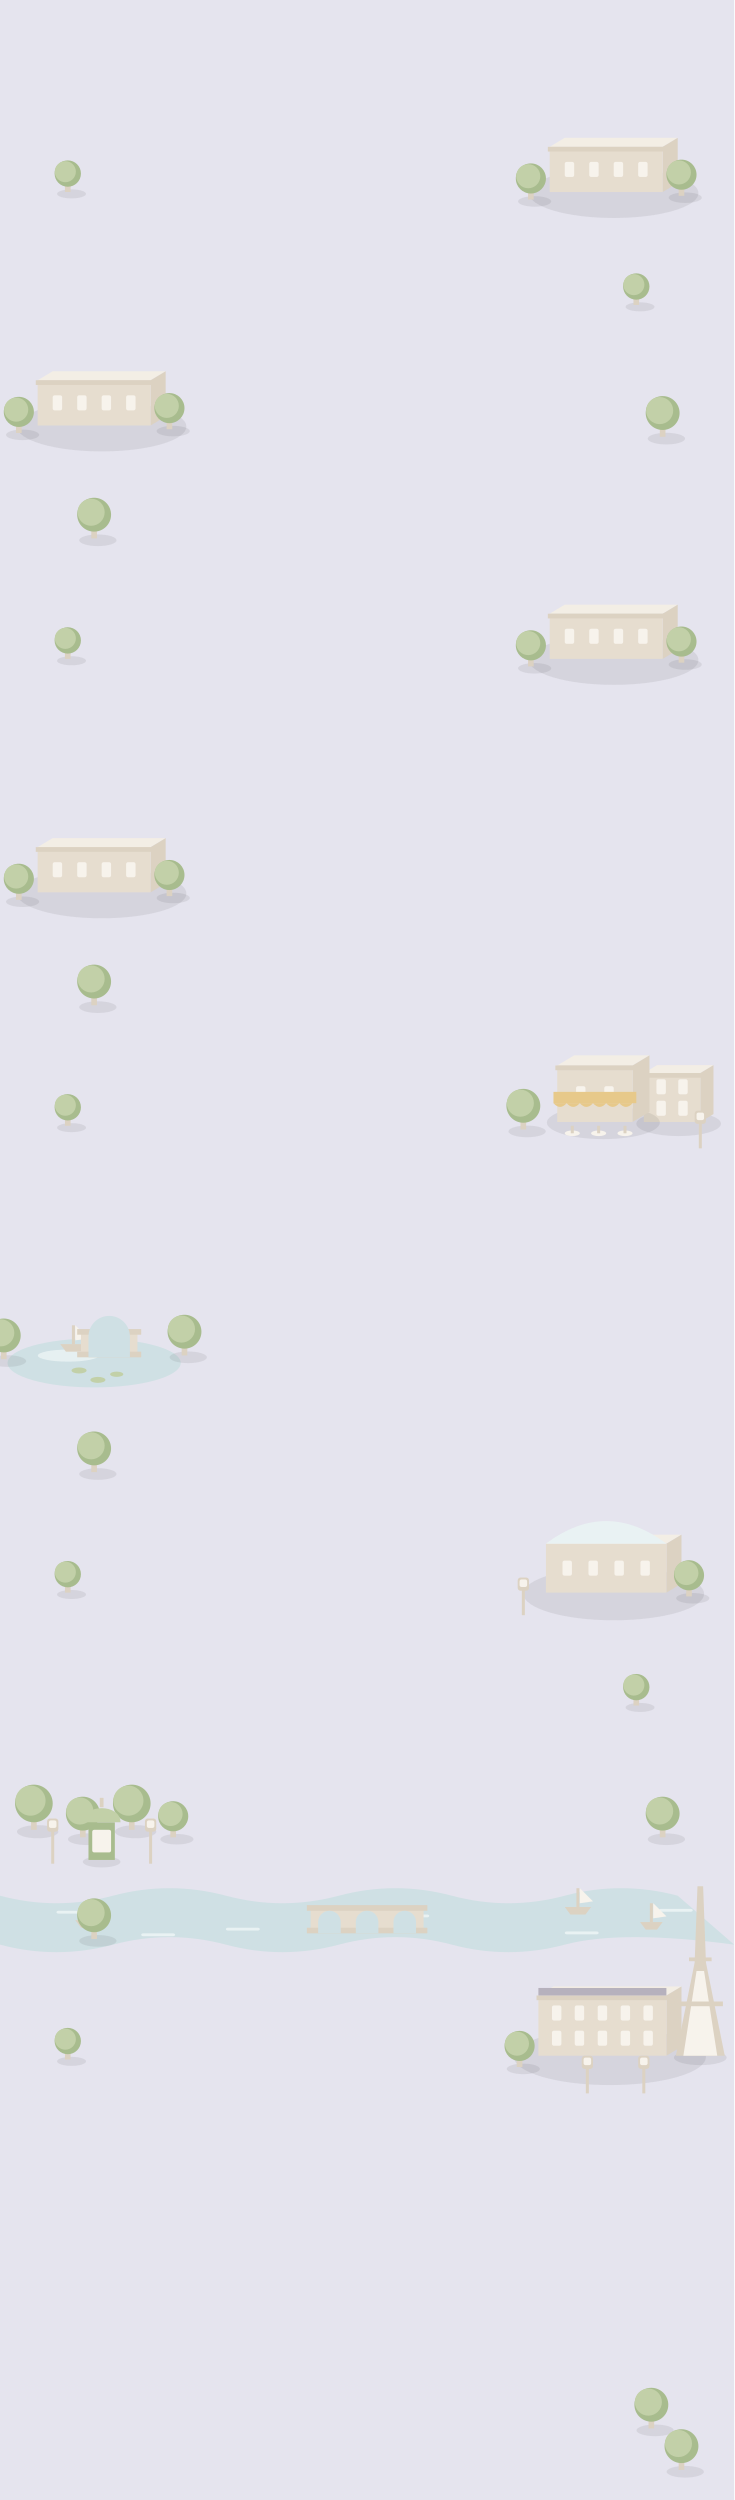
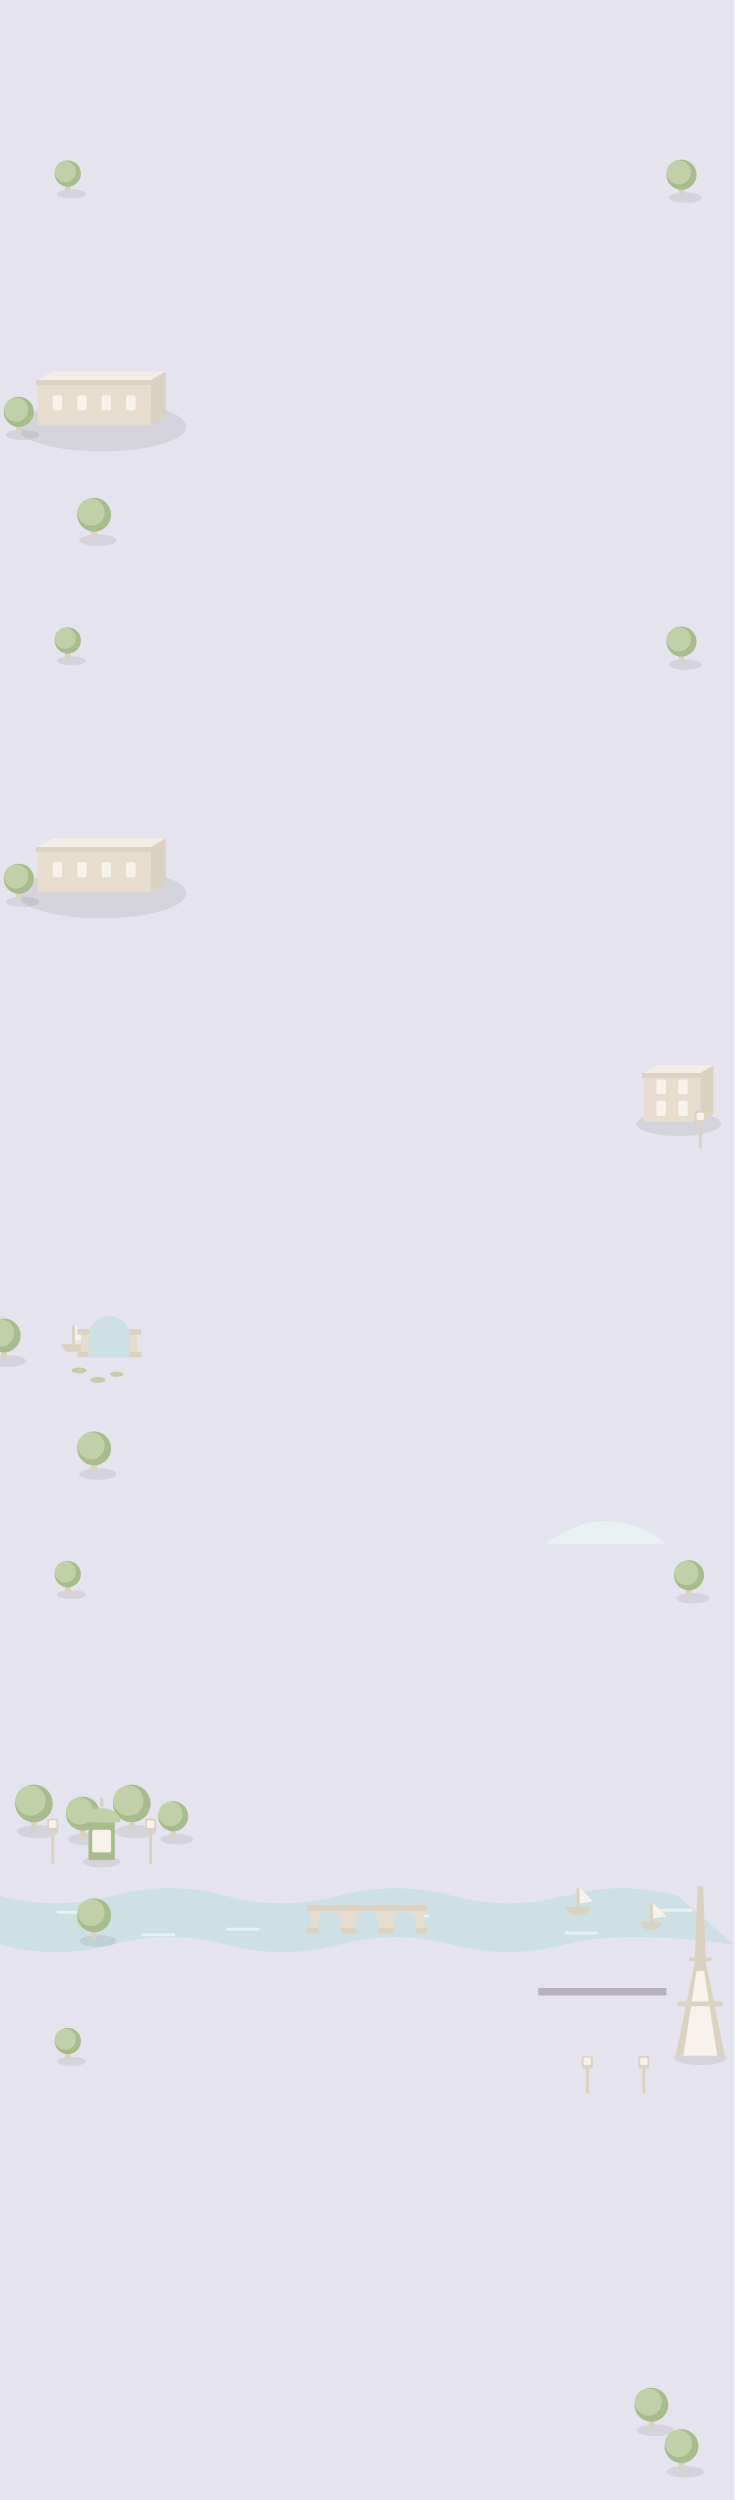
<svg xmlns="http://www.w3.org/2000/svg" viewBox="0 0 390 1328" width="390" height="1328" data-points="126,1082 264,958 134,834 260,710 128,586 262,462 136,338 266,214 126,90">
  <style>.tint{fill:#e5e4ee}.c0{fill:#efe8dd}.s-c0{stroke:#efe8dd}.c1{fill:#e6ddcf}.s-c1{stroke:#e6ddcf}.c2{fill:#dcd2c2}.s-c2{stroke:#dcd2c2}.c3{fill:#f3eee5}.s-c3{stroke:#f3eee5}.c4{fill:#f7f3ec}.s-c4{stroke:#f7f3ec}.c5{fill:#d9ae8e}.s-c5{stroke:#d9ae8e}.c6{fill:#c8957a}.s-c6{stroke:#c8957a}.c7{fill:#cdc9d2}.s-c7{stroke:#cdc9d2}.c8{fill:#b6b1bd}.s-c8{stroke:#b6b1bd}.c9{fill:#c2d0a8}.s-c9{stroke:#c2d0a8}.c10{fill:#a8bc8e}.s-c10{stroke:#a8bc8e}.c11{fill:#cfe0e4}.s-c11{stroke:#cfe0e4}.c12{fill:#e9f2f3}.s-c12{stroke:#e9f2f3}.c13{fill:rgba(35, 32, 28, .08)}.s-c13{stroke:rgba(35, 32, 28, .08)}.c14{fill:#e9b97c}.s-c14{stroke:#e9b97c}.c15{fill:#e6d9b8}.s-c15{stroke:#e6d9b8}.c16{fill:#d9c9a3}.s-c16{stroke:#d9c9a3}.c17{fill:#e3d8ac}.s-c17{stroke:#e3d8ac}.c18{fill:#d4c694}.s-c18{stroke:#d4c694}.c19{fill:#e9dba0}.s-c19{stroke:#e9dba0}.c20{fill:#d9c884}.s-c20{stroke:#d9c884}.c21{fill:#e2c25e}.s-c21{stroke:#e2c25e}.c22{fill:#ebd38a}.s-c22{stroke:#ebd38a}.c23{fill:#e7c98a}.s-c23{stroke:#e7c98a}@media(prefers-color-scheme:dark){.tint{fill:#242229}.c0{fill:#2c2721}.s-c0{stroke:#2c2721}.c1{fill:#373129}.s-c1{stroke:#373129}.c2{fill:#2d2823}.s-c2{stroke:#2d2823}.c3{fill:#433c33}.s-c3{stroke:#433c33}.c4{fill:#8b7146}.s-c4{stroke:#8b7146}.c5{fill:#5c4136}.s-c5{stroke:#5c4136}.c6{fill:#4b342b}.s-c6{stroke:#4b342b}.c7{fill:#3c3b42}.s-c7{stroke:#3c3b42}.c8{fill:#2f2e35}.s-c8{stroke:#2f2e35}.c9{fill:#3f4b34}.s-c9{stroke:#3f4b34}.c10{fill:#33402a}.s-c10{stroke:#33402a}.c11{fill:#2a3a40}.s-c11{stroke:#2a3a40}.c12{fill:#354850}.s-c12{stroke:#354850}.c13{fill:rgba(0, 0, 0, .28)}.s-c13{stroke:rgba(0, 0, 0, .28)}.c14{fill:#8c6a44}.s-c14{stroke:#8c6a44}.c15{fill:#58492f}.s-c15{stroke:#58492f}.c16{fill:#4a3d28}.s-c16{stroke:#4a3d28}.c17{fill:#4a4430}.s-c17{stroke:#4a4430}.c18{fill:#403a27}.s-c18{stroke:#403a27}.c19{fill:#55502f}.s-c19{stroke:#55502f}.c20{fill:#4a4528}.s-c20{stroke:#4a4528}.c21{fill:#8f7430}.s-c21{stroke:#8f7430}.c22{fill:#a3863c}.s-c22{stroke:#a3863c}.c23{fill:#7a6236}.s-c23{stroke:#7a6236}}</style>
  <rect x="0" y="0" width="390" height="1328" class="tint" />
-   <ellipse cx="326" cy="102.6" rx="45" ry="13.2" class="c13" />
-   <path d="M292 78 L352 78 L360 73.2 L300 73.2Z" class="c3" />
-   <path d="M352 102 L352 78 L360 73.2 L360 97.2Z" class="c2" />
-   <rect x="292" y="78" width="60" height="24" class="c1" />
-   <rect x="291" y="78" width="62" height="2.5" class="c2" />
-   <rect x="300" y="86" width="5" height="8" class="c4" rx="1" />
-   <rect x="313" y="86" width="5" height="8" class="c4" rx="1" />
-   <rect x="326" y="86" width="5" height="8" class="c4" rx="1" />
-   <rect x="339" y="86" width="5" height="8" class="c4" rx="1" />
  <ellipse cx="38" cy="103" rx="7.7" ry="2.4" class="c13" />
  <rect x="34.5" y="95.7" width="3" height="6.3" class="c2" />
  <circle cx="36" cy="92.2" r="7" class="c10" />
  <circle cx="34.7" cy="91.2" r="5.6" class="c9" />
  <ellipse cx="364" cy="105" rx="8.8" ry="2.8" class="c13" />
  <rect x="360.5" y="96.8" width="3" height="7.2" class="c2" />
  <circle cx="362" cy="92.8" r="8" class="c10" />
  <circle cx="360.6" cy="91.6" r="6.4" class="c9" />
-   <ellipse cx="284" cy="107" rx="8.8" ry="2.8" class="c13" />
-   <rect x="280.5" y="98.8" width="3" height="7.2" class="c2" />
-   <circle cx="282" cy="94.8" r="8" class="c10" />
-   <circle cx="280.6" cy="93.6" r="6.4" class="c9" />
-   <ellipse cx="340" cy="163" rx="7.7" ry="2.4" class="c13" />
-   <rect x="336.5" y="155.7" width="3" height="6.3" class="c2" />
-   <circle cx="338" cy="152.2" r="7" class="c10" />
-   <circle cx="336.7" cy="151.2" r="5.6" class="c9" />
  <ellipse cx="54" cy="226.6" rx="45" ry="13.2" class="c13" />
  <path d="M20 202 L80 202 L88 197.2 L28 197.2Z" class="c3" />
  <path d="M80 226 L80 202 L88 197.2 L88 221.2Z" class="c2" />
  <rect x="20" y="202" width="60" height="24" class="c1" />
  <rect x="19" y="202" width="62" height="2.5" class="c2" />
  <rect x="28" y="210" width="5" height="8" class="c4" rx="1" />
  <rect x="41" y="210" width="5" height="8" class="c4" rx="1" />
  <rect x="54" y="210" width="5" height="8" class="c4" rx="1" />
  <rect x="67" y="210" width="5" height="8" class="c4" rx="1" />
-   <ellipse cx="92" cy="229" rx="8.8" ry="2.8" class="c13" />
-   <rect x="88.5" y="220.8" width="3" height="7.2" class="c2" />
-   <circle cx="90" cy="216.8" r="8" class="c10" />
-   <circle cx="88.6" cy="215.6" r="6.4" class="c9" />
  <ellipse cx="12" cy="231" rx="8.8" ry="2.8" class="c13" />
  <rect x="8.5" y="222.8" width="3" height="7.2" class="c2" />
  <circle cx="10" cy="218.8" r="8" class="c10" />
  <circle cx="8.6" cy="217.6" r="6.4" class="c9" />
-   <ellipse cx="354" cy="233" rx="9.9" ry="3.1" class="c13" />
-   <rect x="350.5" y="223.9" width="3" height="8.1" class="c2" />
-   <circle cx="352" cy="219.4" r="9" class="c10" />
-   <circle cx="350.4" cy="218.1" r="7.2" class="c9" />
  <ellipse cx="52" cy="287" rx="9.9" ry="3.1" class="c13" />
  <rect x="48.5" y="277.9" width="3" height="8.1" class="c2" />
  <circle cx="50" cy="273.4" r="9" class="c10" />
  <circle cx="48.4" cy="272.1" r="7.2" class="c9" />
-   <ellipse cx="326" cy="350.6" rx="45" ry="13.2" class="c13" />
-   <path d="M292 326 L352 326 L360 321.2 L300 321.2Z" class="c3" />
-   <path d="M352 350 L352 326 L360 321.2 L360 345.2Z" class="c2" />
-   <rect x="292" y="326" width="60" height="24" class="c1" />
-   <rect x="291" y="326" width="62" height="2.5" class="c2" />
-   <rect x="300" y="334" width="5" height="8" class="c4" rx="1" />
-   <rect x="313" y="334" width="5" height="8" class="c4" rx="1" />
-   <rect x="326" y="334" width="5" height="8" class="c4" rx="1" />
-   <rect x="339" y="334" width="5" height="8" class="c4" rx="1" />
  <ellipse cx="38" cy="351" rx="7.7" ry="2.4" class="c13" />
  <rect x="34.5" y="343.7" width="3" height="6.3" class="c2" />
  <circle cx="36" cy="340.2" r="7" class="c10" />
  <circle cx="34.7" cy="339.1" r="5.6" class="c9" />
  <ellipse cx="364" cy="353" rx="8.8" ry="2.8" class="c13" />
  <rect x="360.5" y="344.8" width="3" height="7.2" class="c2" />
  <circle cx="362" cy="340.8" r="8" class="c10" />
  <circle cx="360.6" cy="339.6" r="6.4" class="c9" />
-   <ellipse cx="284" cy="355" rx="8.8" ry="2.8" class="c13" />
-   <rect x="280.5" y="346.8" width="3" height="7.2" class="c2" />
-   <circle cx="282" cy="342.8" r="8" class="c10" />
-   <circle cx="280.6" cy="341.6" r="6.4" class="c9" />
  <ellipse cx="54" cy="474.6" rx="45" ry="13.2" class="c13" />
  <path d="M20 450 L80 450 L88 445.2 L28 445.2Z" class="c3" />
  <path d="M80 474 L80 450 L88 445.2 L88 469.2Z" class="c2" />
  <rect x="20" y="450" width="60" height="24" class="c1" />
  <rect x="19" y="450" width="62" height="2.5" class="c2" />
  <rect x="28" y="458" width="5" height="8" class="c4" rx="1" />
  <rect x="41" y="458" width="5" height="8" class="c4" rx="1" />
  <rect x="54" y="458" width="5" height="8" class="c4" rx="1" />
  <rect x="67" y="458" width="5" height="8" class="c4" rx="1" />
-   <ellipse cx="92" cy="477" rx="8.8" ry="2.8" class="c13" />
-   <rect x="88.5" y="468.8" width="3" height="7.2" class="c2" />
-   <circle cx="90" cy="464.8" r="8" class="c10" />
-   <circle cx="88.6" cy="463.6" r="6.4" class="c9" />
  <ellipse cx="12" cy="479" rx="8.8" ry="2.8" class="c13" />
  <rect x="8.5" y="470.8" width="3" height="7.2" class="c2" />
  <circle cx="10" cy="466.8" r="8" class="c10" />
  <circle cx="8.6" cy="465.6" r="6.4" class="c9" />
-   <ellipse cx="52" cy="535" rx="9.9" ry="3.1" class="c13" />
-   <rect x="48.5" y="525.9" width="3" height="8.1" class="c2" />
-   <circle cx="50" cy="521.4" r="9" class="c10" />
-   <circle cx="48.4" cy="520" r="7.2" class="c9" />
  <ellipse cx="360.5" cy="596.9" rx="22.5" ry="6.6" class="c13" />
  <path d="M342 570 L372 570 L379 565.8 L349 565.8Z" class="c3" />
  <path d="M372 596 L372 570 L379 565.8 L379 591.8Z" class="c2" />
  <rect x="342" y="570" width="30" height="26" class="c1" />
  <rect x="341" y="570" width="32" height="2.5" class="c2" />
  <rect x="348.7" y="573.3" width="5" height="8" class="c4" rx="1" />
  <rect x="348.7" y="584.7" width="5" height="8" class="c4" rx="1" />
  <rect x="360.3" y="573.3" width="5" height="8" class="c4" rx="1" />
  <rect x="360.3" y="584.7" width="5" height="8" class="c4" rx="1" />
-   <ellipse cx="38" cy="599" rx="7.7" ry="2.4" class="c13" />
-   <rect x="34.5" y="591.7" width="3" height="6.3" class="c2" />
-   <circle cx="36" cy="588.2" r="7" class="c10" />
-   <circle cx="34.7" cy="587.1" r="5.6" class="c9" />
-   <ellipse cx="280" cy="601" rx="9.9" ry="3.1" class="c13" />
-   <rect x="276.5" y="591.9" width="3" height="8.1" class="c2" />
-   <circle cx="278" cy="587.4" r="9" class="c10" />
-   <circle cx="276.4" cy="586" r="7.2" class="c9" />
-   <ellipse cx="320.5" cy="596.3" rx="30" ry="8.8" class="c13" />
-   <path d="M296 566 L336 566 L345 560.6 L305 560.6Z" class="c3" />
-   <path d="M336 596 L336 566 L345 560.6 L345 590.6Z" class="c2" />
-   <rect x="296" y="566" width="40" height="30" class="c1" />
-   <rect x="295" y="566" width="42" height="2.5" class="c2" />
-   <rect x="306" y="577" width="5" height="8" class="c4" rx="1" />
-   <rect x="321" y="577" width="5" height="8" class="c4" rx="1" />
-   <rect x="294" y="580" width="44" height="6" class="c23" />
-   <path d="M294 586q3.5 4 7 0Z" class="c23" />
-   <path d="M301 586q3.5 4 7 0Z" class="c23" />
-   <path d="M308 586q3.5 4 7 0Z" class="c23" />
-   <path d="M315 586q3.5 4 7 0Z" class="c23" />
-   <path d="M322 586q3.5 4 7 0Z" class="c23" />
-   <path d="M329 586q3.5 4 7 0Z" class="c23" />
-   <ellipse cx="304" cy="602" rx="4" ry="1.5" class="c4" />
-   <rect x="303.2" y="598" width="1.6" height="4" class="c2" />
-   <ellipse cx="318" cy="602" rx="4" ry="1.5" class="c4" />
-   <rect x="317.2" y="598" width="1.6" height="4" class="c2" />
-   <ellipse cx="332" cy="602" rx="4" ry="1.5" class="c4" />
-   <rect x="331.2" y="598" width="1.6" height="4" class="c2" />
  <rect x="371.2" y="596" width="1.6" height="14" class="c2" />
  <rect x="369" y="590" width="6" height="7" class="c2" rx="1.5" />
  <rect x="370" y="591" width="4" height="4" class="c4" rx="1" />
-   <ellipse cx="50" cy="724" rx="46" ry="13" class="c11" />
-   <ellipse cx="36.2" cy="720.1" rx="16.1" ry="3.2" class="c12" opacity="0.9" />
  <path d="M32 714 L35 718 L43 718 L46 714Z" class="c2" />
  <rect x="38.2" y="704" width="1.6" height="10" class="c2" />
  <path d="M40 704 L47 711 L40 712Z" class="c4" />
-   <ellipse cx="100" cy="721" rx="9.9" ry="3.1" class="c13" />
-   <rect x="96.5" y="711.9" width="3" height="8.1" class="c2" />
-   <circle cx="98" cy="707.4" r="9" class="c10" />
-   <circle cx="96.4" cy="706" r="7.2" class="c9" />
  <rect x="43" y="708" width="30" height="12" class="c1" />
  <rect x="41" y="706" width="34" height="3" class="c2" />
  <rect x="41" y="718" width="34" height="3" class="c2" />
  <path d="M47 721V710A11 11 0 0 1 69 710V721Z" class="c11" />
  <ellipse cx="4" cy="723" rx="9.9" ry="3.1" class="c13" />
  <rect x="0.5" y="713.9" width="3" height="8.1" class="c2" />
  <circle cx="2" cy="709.4" r="9" class="c10" />
  <circle cx="0.4" cy="708" r="7.2" class="c9" />
  <ellipse cx="42" cy="728" rx="4" ry="1.6" class="c9" />
  <ellipse cx="62" cy="730" rx="3.5" ry="1.4" class="c9" />
  <ellipse cx="52" cy="733" rx="4" ry="1.6" class="c9" />
  <ellipse cx="52" cy="783" rx="9.9" ry="3.1" class="c13" />
  <rect x="48.5" y="773.9" width="3" height="8.1" class="c2" />
  <circle cx="50" cy="769.4" r="9" class="c10" />
  <circle cx="48.4" cy="768" r="7.2" class="c9" />
  <path d="M0 1007Q30 1015 60 1007Q90 999 120 1007Q150 1015 180 1007Q210 999 240 1007Q270 1015 300 1007Q330 999 360 1007L390 1033Q330 1025 300 1033Q270 1041 240 1033Q210 1025 180 1033Q150 1041 120 1033Q90 1025 60 1033Q30 1041 0 1033Z" class="c11" />
  <rect x="30" y="1015" width="18" height="1.5" class="c12" rx="1" />
  <rect x="120" y="1024" width="18" height="1.5" class="c12" rx="1" />
  <rect x="210" y="1017" width="18" height="1.5" class="c12" rx="1" />
  <rect x="300" y="1026" width="18" height="1.5" class="c12" rx="1" />
  <rect x="350" y="1014" width="18" height="1.5" class="c12" rx="1" />
  <rect x="75" y="1027" width="18" height="1.5" class="c12" rx="1" />
-   <ellipse cx="326" cy="846.6" rx="48" ry="14.1" class="c13" />
-   <path d="M290 820 L354 820 L362 815.2 L298 815.2Z" class="c3" />
-   <path d="M354 846 L354 820 L362 815.2 L362 841.2Z" class="c2" />
-   <rect x="290" y="820" width="64" height="26" class="c1" />
-   <rect x="298.8" y="829" width="5" height="8" class="c4" rx="1" />
-   <rect x="312.6" y="829" width="5" height="8" class="c4" rx="1" />
-   <rect x="326.4" y="829" width="5" height="8" class="c4" rx="1" />
-   <rect x="340.2" y="829" width="5" height="8" class="c4" rx="1" />
  <ellipse cx="38" cy="847" rx="7.7" ry="2.4" class="c13" />
  <rect x="34.5" y="839.7" width="3" height="6.3" class="c2" />
  <circle cx="36" cy="836.2" r="7" class="c10" />
  <circle cx="34.7" cy="835.1" r="5.6" class="c9" />
  <path d="M290 820Q322 796 354 820Z" class="c12" />
  <ellipse cx="368" cy="849" rx="8.8" ry="2.8" class="c13" />
  <rect x="364.5" y="840.8" width="3" height="7.2" class="c2" />
  <circle cx="366" cy="836.8" r="8" class="c10" />
  <circle cx="364.6" cy="835.6" r="6.4" class="c9" />
-   <rect x="277.2" y="844" width="1.6" height="14" class="c2" />
-   <rect x="275" y="838" width="6" height="7" class="c2" rx="1.5" />
-   <rect x="276" y="839" width="4" height="4" class="c4" rx="1" />
-   <ellipse cx="340" cy="907" rx="7.7" ry="2.4" class="c13" />
-   <rect x="336.5" y="899.7" width="3" height="6.3" class="c2" />
-   <circle cx="338" cy="896.2" r="7" class="c10" />
-   <circle cx="336.7" cy="895.1" r="5.6" class="c9" />
  <ellipse cx="20" cy="973" rx="11" ry="3.5" class="c13" />
  <rect x="16.5" y="963" width="3" height="9" class="c2" />
  <circle cx="18" cy="958" r="10" class="c10" />
  <circle cx="16.2" cy="956.5" r="8" class="c9" />
  <ellipse cx="72" cy="973" rx="11" ry="3.5" class="c13" />
  <rect x="68.5" y="963" width="3" height="9" class="c2" />
  <circle cx="70" cy="958" r="10" class="c10" />
  <circle cx="68.2" cy="956.5" r="8" class="c9" />
  <ellipse cx="46" cy="977" rx="9.9" ry="3.1" class="c13" />
  <rect x="42.5" y="967.9" width="3" height="8.1" class="c2" />
  <circle cx="44" cy="963.4" r="9" class="c10" />
  <circle cx="42.4" cy="962" r="7.2" class="c9" />
  <ellipse cx="94" cy="977" rx="8.8" ry="2.8" class="c13" />
  <rect x="90.5" y="968.8" width="3" height="7.2" class="c2" />
  <circle cx="92" cy="964.8" r="8" class="c10" />
  <circle cx="90.6" cy="963.6" r="6.4" class="c9" />
-   <ellipse cx="354" cy="977" rx="9.9" ry="3.1" class="c13" />
-   <rect x="350.5" y="967.9" width="3" height="8.1" class="c2" />
-   <circle cx="352" cy="963.4" r="9" class="c10" />
-   <circle cx="350.4" cy="962" r="7.2" class="c9" />
  <ellipse cx="54" cy="989" rx="10" ry="3" class="c13" />
  <rect x="47" y="968" width="14" height="20" class="c10" />
  <rect x="49" y="972" width="10" height="12" class="c4" rx="1" />
  <path d="M44 968C44 958 64 958 64 968Z" class="c9" />
  <rect x="53" y="955" width="2" height="5" class="c2" />
  <rect x="27.2" y="972" width="1.6" height="18" class="c2" />
  <rect x="25" y="966" width="6" height="7" class="c2" rx="1.5" />
  <rect x="26" y="967" width="4" height="4" class="c4" rx="1" />
  <rect x="79.2" y="972" width="1.6" height="18" class="c2" />
  <rect x="77" y="966" width="6" height="7" class="c2" rx="1.5" />
  <rect x="78" y="967" width="4" height="4" class="c4" rx="1" />
  <path d="M300 1013 L303 1017 L311 1017 L314 1013Z" class="c2" />
  <rect x="306.2" y="1003" width="1.6" height="10" class="c2" />
  <path d="M308 1003 L315 1010 L308 1011Z" class="c4" />
  <path d="M40 1020 L43 1024 L53 1024 L56 1020Z" class="c2" />
  <rect x="47.2" y="1010" width="1.6" height="10" class="c2" />
  <path d="M49 1010 L56 1017 L49 1018Z" class="c4" />
  <path d="M340 1021 L343 1025 L349 1025 L352 1021Z" class="c2" />
  <rect x="345.2" y="1011" width="1.6" height="10" class="c2" />
  <path d="M347 1011 L354 1018 L347 1019Z" class="c4" />
  <rect x="165" y="1014" width="60" height="12" class="c1" />
  <rect x="163" y="1012" width="64" height="3" class="c2" />
  <rect x="163" y="1024" width="64" height="3" class="c2" />
  <path d="M169 1027V1021A6 6 0 0 1 181 1021V1027Z" class="c11" />
  <path d="M189 1027V1021A6 6 0 0 1 201 1021V1027Z" class="c11" />
  <path d="M209 1027V1021A6 6 0 0 1 221 1021V1027Z" class="c11" />
  <ellipse cx="52" cy="1031" rx="9.9" ry="3.1" class="c13" />
  <rect x="48.5" y="1021.9" width="3" height="8.1" class="c2" />
  <circle cx="50" cy="1017.4" r="9" class="c10" />
  <circle cx="48.4" cy="1016" r="7.2" class="c9" />
-   <ellipse cx="324" cy="1092.6" rx="51" ry="15" class="c13" />
-   <path d="M286 1060 L354 1060 L362 1055.2 L294 1055.2Z" class="c3" />
-   <path d="M354 1092 L354 1060 L362 1055.2 L362 1087.2Z" class="c2" />
-   <rect x="286" y="1060" width="68" height="32" class="c1" />
-   <rect x="285" y="1060" width="70" height="2.5" class="c2" />
-   <rect x="293.2" y="1065.3" width="5" height="8" class="c4" rx="1" />
-   <rect x="293.2" y="1078.7" width="5" height="8" class="c4" rx="1" />
-   <rect x="305.3" y="1065.3" width="5" height="8" class="c4" rx="1" />
-   <rect x="305.3" y="1078.7" width="5" height="8" class="c4" rx="1" />
-   <rect x="317.5" y="1065.3" width="5" height="8" class="c4" rx="1" />
-   <rect x="317.5" y="1078.7" width="5" height="8" class="c4" rx="1" />
-   <rect x="329.7" y="1065.3" width="5" height="8" class="c4" rx="1" />
-   <rect x="329.7" y="1078.7" width="5" height="8" class="c4" rx="1" />
-   <rect x="341.8" y="1065.3" width="5" height="8" class="c4" rx="1" />
-   <rect x="341.8" y="1078.7" width="5" height="8" class="c4" rx="1" />
  <ellipse cx="372" cy="1093" rx="14" ry="4" class="c13" />
  <path d="M359 1092 L369 1042.5 L370.5 1002 L373.5 1002 L375 1042.5 L385 1092Z" class="c2" />
  <path d="M363 1092 L370 1047 L374 1047 L381 1092Z" class="c4" />
  <rect x="360" y="1063.2" width="24" height="2.5" class="c2" />
  <rect x="366" y="1039.8" width="12" height="2" class="c2" />
  <rect x="286" y="1056" width="68" height="4" class="c8" />
  <ellipse cx="38" cy="1095" rx="7.7" ry="2.4" class="c13" />
  <rect x="34.5" y="1087.7" width="3" height="6.3" class="c2" />
  <circle cx="36" cy="1084.2" r="7" class="c10" />
  <circle cx="34.7" cy="1083.2" r="5.6" class="c9" />
-   <ellipse cx="278" cy="1099" rx="8.8" ry="2.8" class="c13" />
-   <rect x="274.5" y="1090.8" width="3" height="7.2" class="c2" />
-   <circle cx="276" cy="1086.8" r="8" class="c10" />
-   <circle cx="274.6" cy="1085.6" r="6.4" class="c9" />
  <rect x="311.2" y="1098" width="1.6" height="14" class="c2" />
  <rect x="309" y="1092" width="6" height="7" class="c2" rx="1.5" />
  <rect x="310" y="1093" width="4" height="4" class="c4" rx="1" />
  <rect x="341.2" y="1098" width="1.6" height="14" class="c2" />
  <rect x="339" y="1092" width="6" height="7" class="c2" rx="1.5" />
  <rect x="340" y="1093" width="4" height="4" class="c4" rx="1" />
  <ellipse cx="348" cy="1291" rx="9.9" ry="3.1" class="c13" />
  <rect x="344.5" y="1281.9" width="3" height="8.1" class="c2" />
  <circle cx="346" cy="1277.4" r="9" class="c10" />
  <circle cx="344.4" cy="1276" r="7.2" class="c9" />
  <ellipse cx="364" cy="1313" rx="9.9" ry="3.1" class="c13" />
  <rect x="360.5" y="1303.9" width="3" height="8.1" class="c2" />
  <circle cx="362" cy="1299.4" r="9" class="c10" />
  <circle cx="360.4" cy="1298" r="7.2" class="c9" />
</svg>
